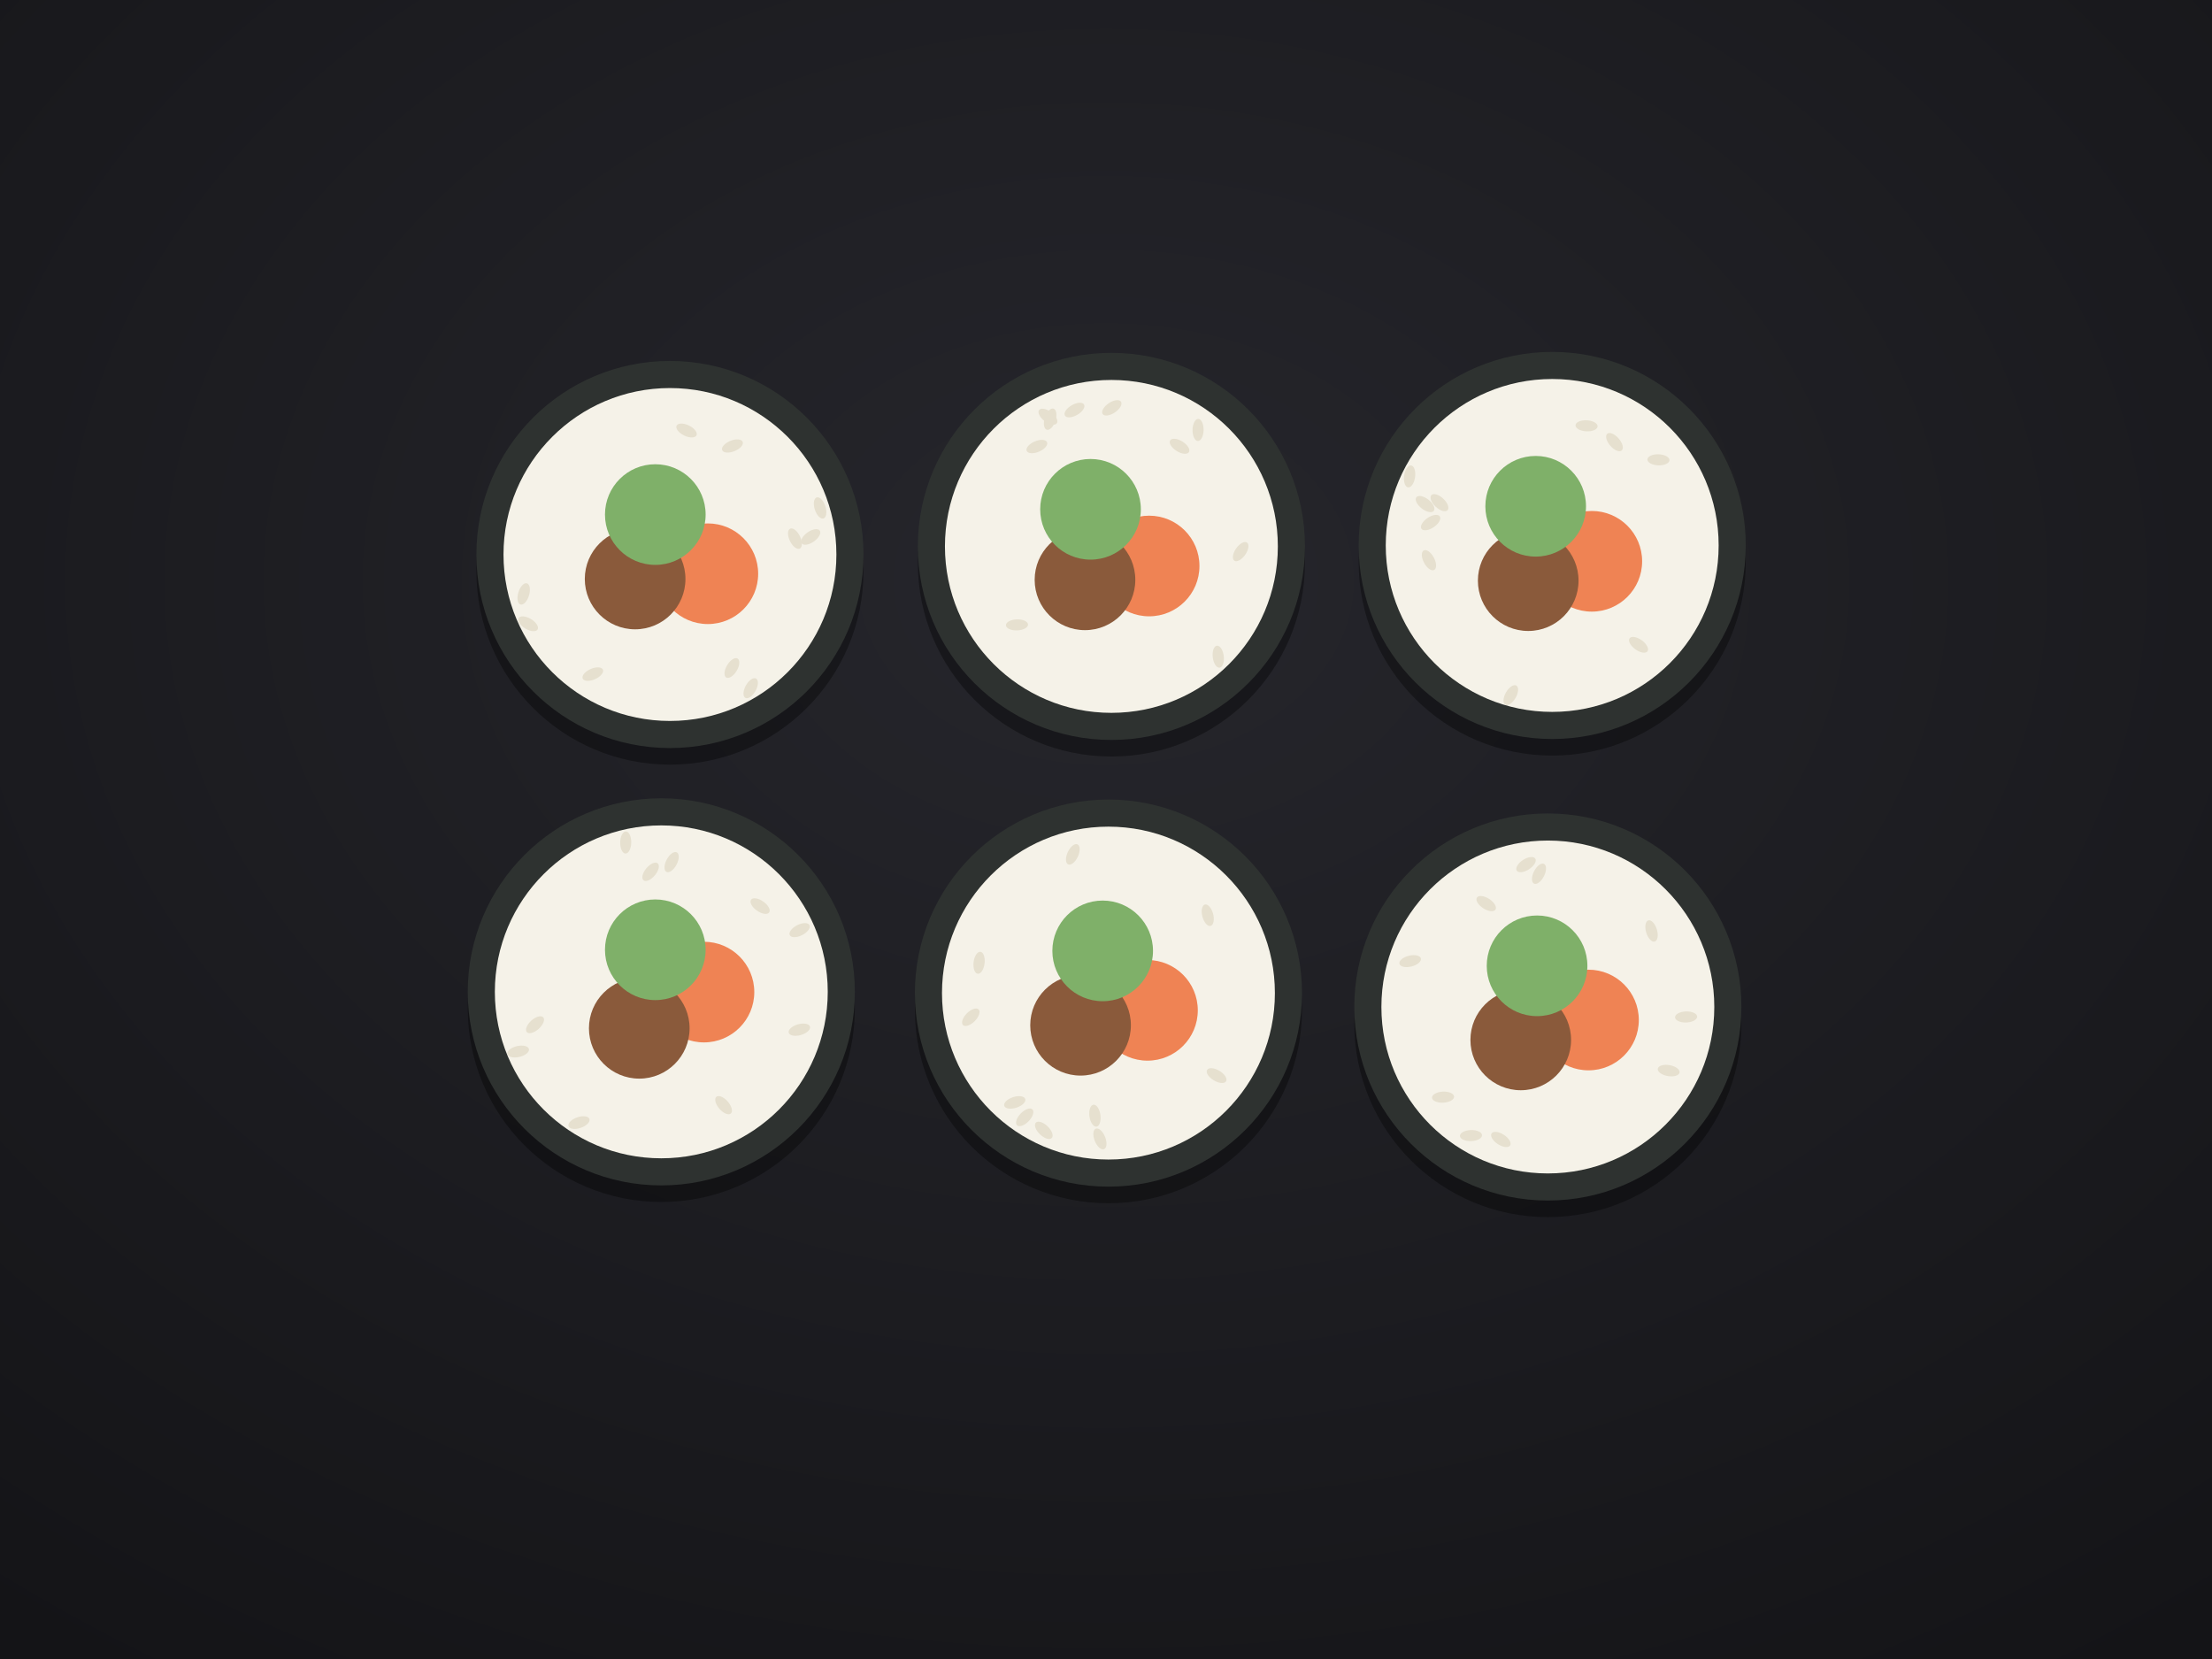
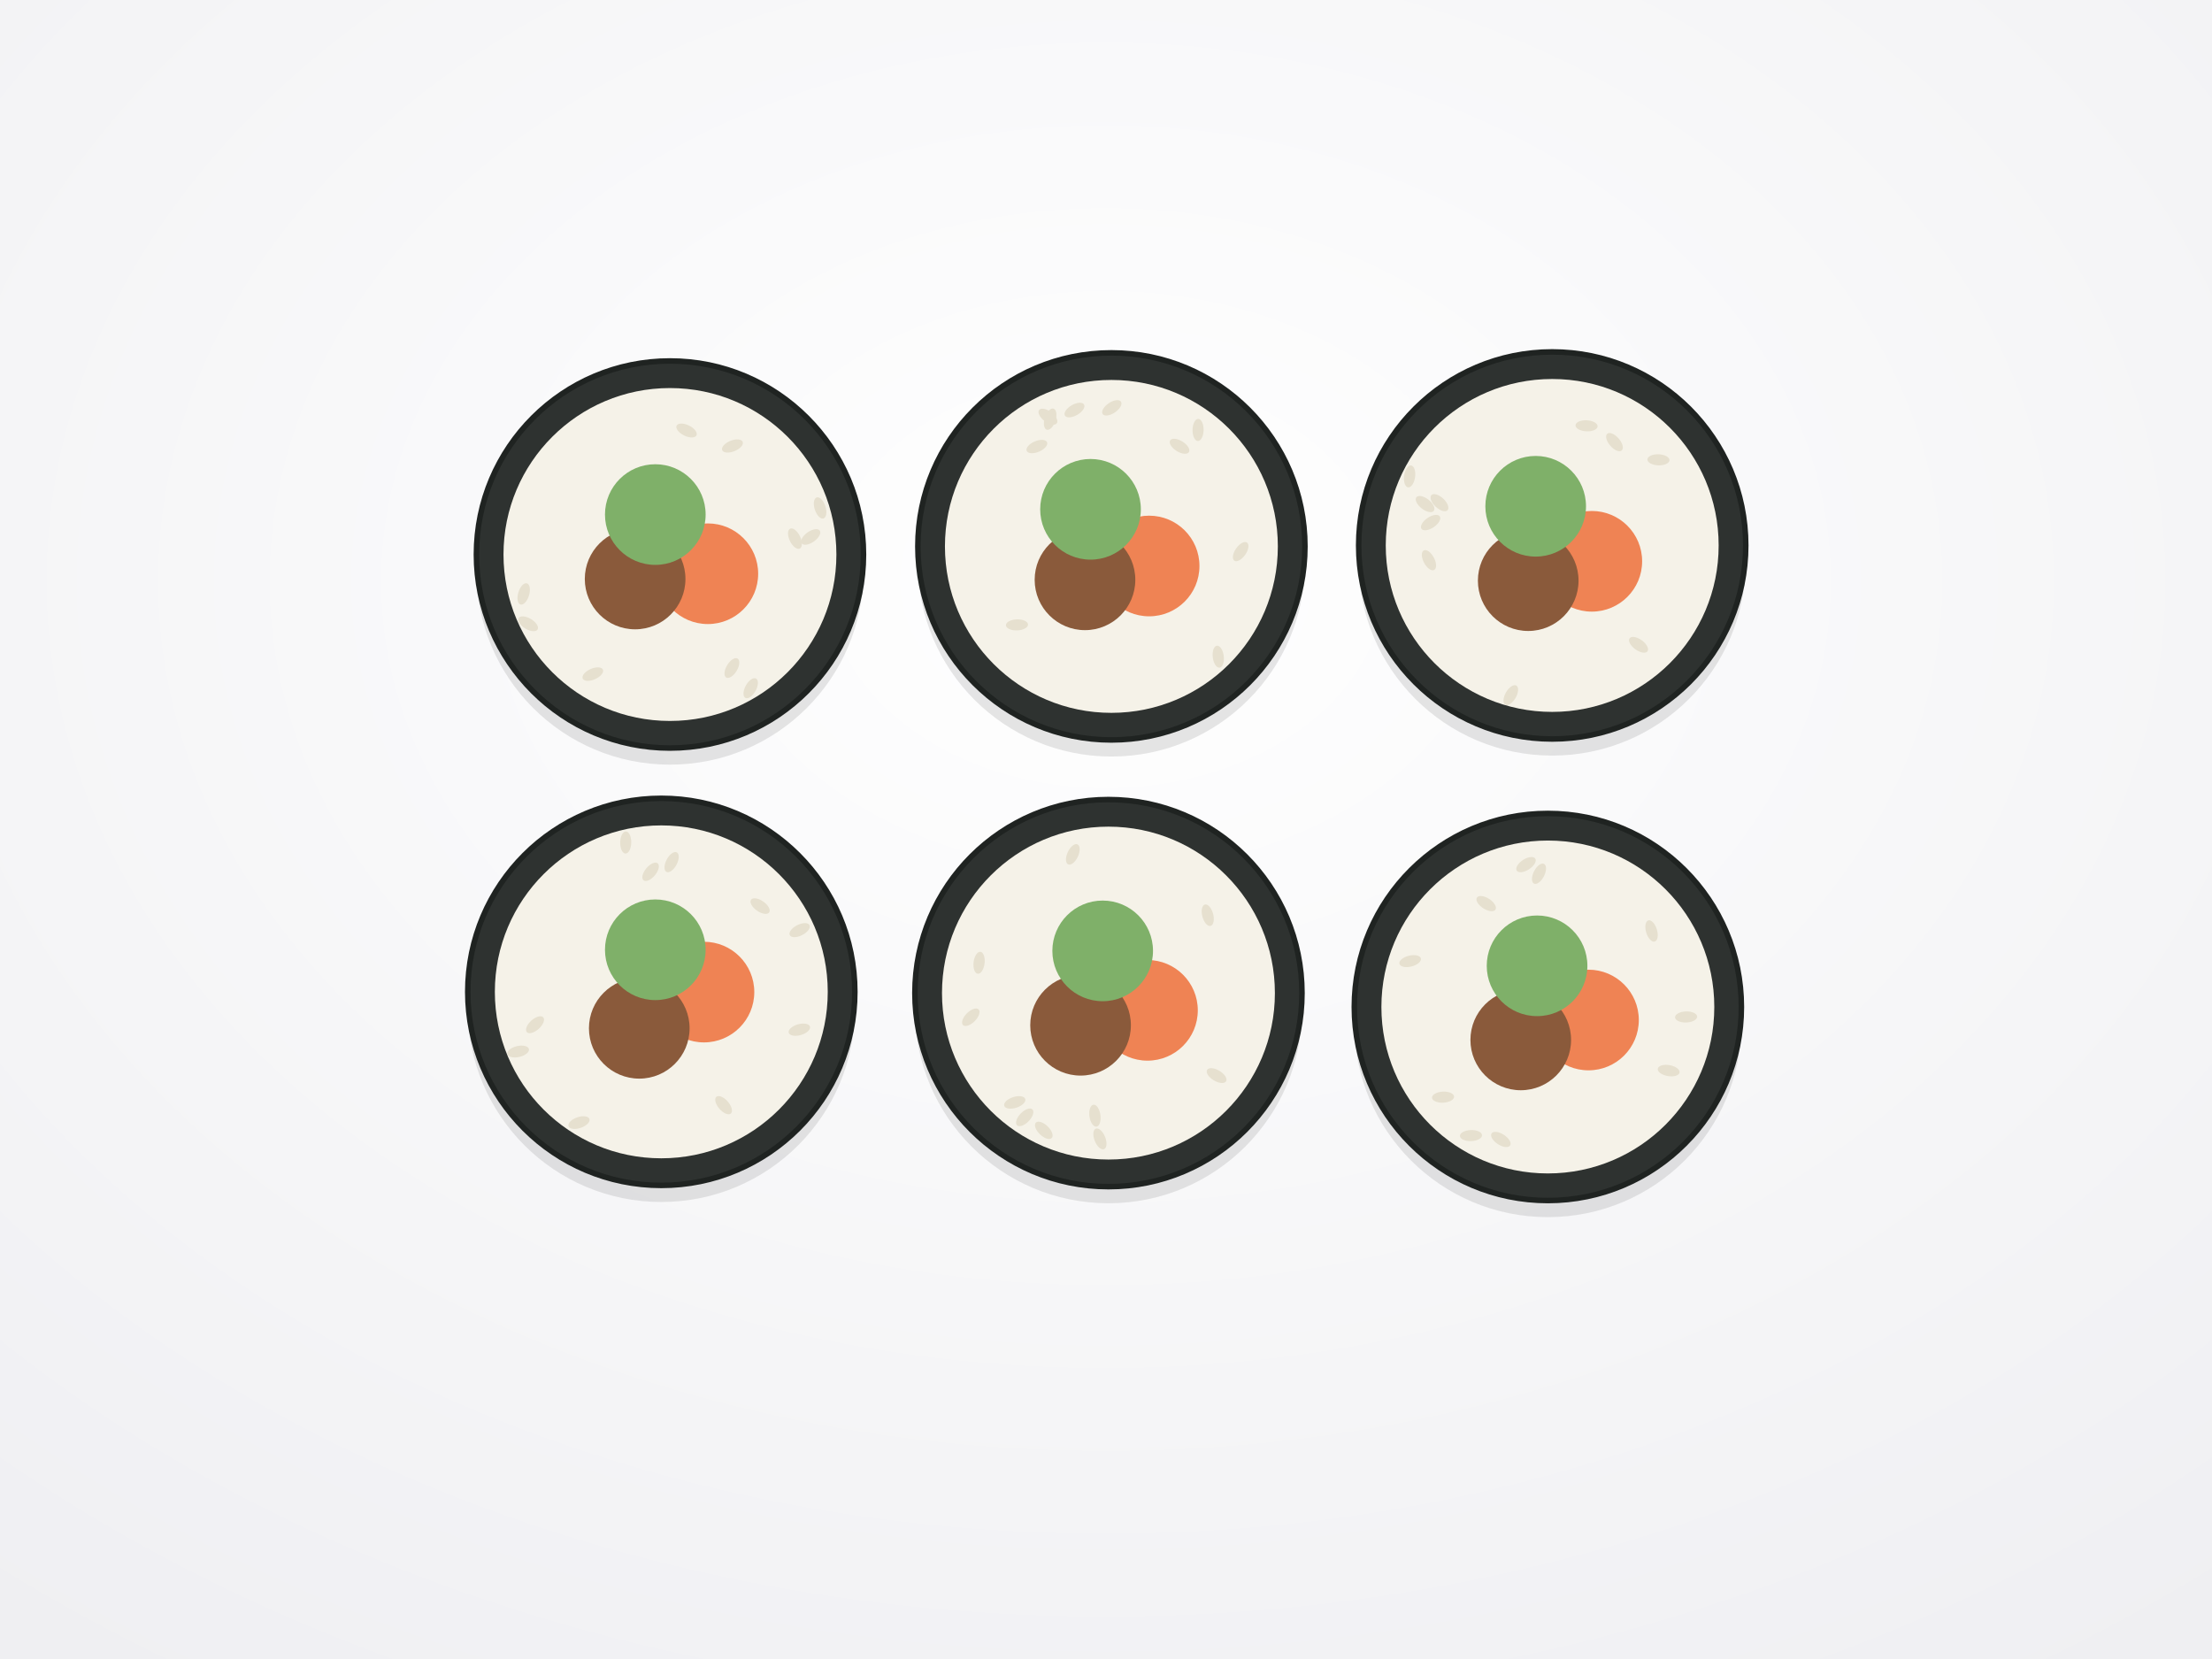
<svg xmlns="http://www.w3.org/2000/svg" viewBox="0 0 800 600">
  <defs>
    <radialGradient id="bg-minamit-maki" cx="50%" cy="35%" r="80%">
-       <stop offset="0%" stop-color="#26262c" />
-       <stop offset="100%" stop-color="#141417" />
+       <stop offset="0%" stop-color="#ffffff" />
+       <stop offset="100%" stop-color="#efeff2" />
    </radialGradient>
  </defs>
  <rect width="800" height="600" fill="url(#bg-minamit-maki)" />
-   <circle cx="242.295" cy="206.544" r="70" fill="#000" opacity="0.35" />
-   <circle cx="242.295" cy="200.544" r="70" fill="#2e3230" />
+   <circle cx="242.295" cy="206.544" r="70" fill="#000" opacity="0.1" />
+   <circle cx="242.295" cy="200.544" r="70" fill="#2e3230" stroke="#1f2321" stroke-width="2" />
  <circle cx="242.295" cy="200.544" r="60.2" fill="#f5f2e8" />
  <ellipse cx="189.4" cy="214.8" rx="4" ry="2" fill="#e6e0cf" transform="rotate(107 189.4 214.8)" />
  <ellipse cx="264.9" cy="161.3" rx="4" ry="2" fill="#e6e0cf" transform="rotate(158 264.9 161.3)" />
  <ellipse cx="271.5" cy="248.9" rx="4" ry="2" fill="#e6e0cf" transform="rotate(119 271.5 248.9)" />
  <ellipse cx="293.2" cy="194.2" rx="4" ry="2" fill="#e6e0cf" transform="rotate(145 293.2 194.2)" />
  <ellipse cx="296.6" cy="183.7" rx="4" ry="2" fill="#e6e0cf" transform="rotate(72 296.6 183.7)" />
  <ellipse cx="191.0" cy="225.6" rx="4" ry="2" fill="#e6e0cf" transform="rotate(31 191.0 225.6)" />
  <ellipse cx="287.5" cy="194.8" rx="4" ry="2" fill="#e6e0cf" transform="rotate(64 287.5 194.8)" />
  <ellipse cx="214.4" cy="243.8" rx="4" ry="2" fill="#e6e0cf" transform="rotate(156 214.4 243.8)" />
  <ellipse cx="264.7" cy="241.6" rx="4" ry="2" fill="#e6e0cf" transform="rotate(121 264.7 241.6)" />
  <ellipse cx="248.3" cy="155.7" rx="4" ry="2" fill="#e6e0cf" transform="rotate(26 248.3 155.7)" />
  <circle cx="256.0" cy="207.5" r="18.2" fill="#ef8354" />
  <circle cx="229.7" cy="209.4" r="18.2" fill="#8a5a3b" />
  <circle cx="237.0" cy="186.1" r="18.2" fill="#7fb069" />
-   <circle cx="401.95" cy="203.613" r="70" fill="#000" opacity="0.35" />
-   <circle cx="401.95" cy="197.613" r="70" fill="#2e3230" />
+   <circle cx="401.95" cy="203.613" r="70" fill="#000" opacity="0.1" />
+   <circle cx="401.95" cy="197.613" r="70" fill="#2e3230" stroke="#1f2321" stroke-width="2" />
  <circle cx="401.95" cy="197.613" r="60.2" fill="#f5f2e8" />
  <ellipse cx="379.8" cy="151.6" rx="4" ry="2" fill="#e6e0cf" transform="rotate(108 379.8 151.6)" />
  <ellipse cx="402.1" cy="147.5" rx="4" ry="2" fill="#e6e0cf" transform="rotate(146 402.1 147.5)" />
  <ellipse cx="440.6" cy="237.5" rx="4" ry="2" fill="#e6e0cf" transform="rotate(83 440.6 237.5)" />
  <ellipse cx="379.0" cy="150.7" rx="4" ry="2" fill="#e6e0cf" transform="rotate(37 379.0 150.7)" />
  <ellipse cx="448.7" cy="199.5" rx="4" ry="2" fill="#e6e0cf" transform="rotate(125 448.7 199.5)" />
  <ellipse cx="388.6" cy="148.3" rx="4" ry="2" fill="#e6e0cf" transform="rotate(150 388.6 148.3)" />
  <ellipse cx="433.3" cy="155.5" rx="4" ry="2" fill="#e6e0cf" transform="rotate(91 433.3 155.5)" />
  <ellipse cx="426.6" cy="161.4" rx="4" ry="2" fill="#e6e0cf" transform="rotate(32 426.6 161.4)" />
  <ellipse cx="375.0" cy="161.5" rx="4" ry="2" fill="#e6e0cf" transform="rotate(157 375.0 161.5)" />
  <ellipse cx="367.8" cy="226.0" rx="4" ry="2" fill="#e6e0cf" transform="rotate(178 367.8 226.0)" />
  <circle cx="415.6" cy="204.7" r="18.2" fill="#ef8354" />
  <circle cx="392.4" cy="209.7" r="18.2" fill="#8a5a3b" />
  <circle cx="394.4" cy="184.2" r="18.2" fill="#7fb069" />
-   <circle cx="561.375" cy="203.269" r="70" fill="#000" opacity="0.35" />
-   <circle cx="561.375" cy="197.269" r="70" fill="#2e3230" />
+   <circle cx="561.375" cy="203.269" r="70" fill="#000" opacity="0.1" />
+   <circle cx="561.375" cy="197.269" r="70" fill="#2e3230" stroke="#1f2321" stroke-width="2" />
  <circle cx="561.375" cy="197.269" r="60.2" fill="#f5f2e8" />
  <ellipse cx="516.8" cy="202.6" rx="4" ry="2" fill="#e6e0cf" transform="rotate(62 516.8 202.6)" />
  <ellipse cx="573.8" cy="154.0" rx="4" ry="2" fill="#e6e0cf" transform="rotate(3 573.8 154.0)" />
  <ellipse cx="583.9" cy="159.9" rx="4" ry="2" fill="#e6e0cf" transform="rotate(49 583.9 159.9)" />
  <ellipse cx="517.4" cy="189.0" rx="4" ry="2" fill="#e6e0cf" transform="rotate(146 517.4 189.0)" />
  <ellipse cx="515.4" cy="182.3" rx="4" ry="2" fill="#e6e0cf" transform="rotate(38 515.4 182.3)" />
  <ellipse cx="520.6" cy="181.8" rx="4" ry="2" fill="#e6e0cf" transform="rotate(43 520.6 181.8)" />
  <ellipse cx="509.8" cy="172.3" rx="4" ry="2" fill="#e6e0cf" transform="rotate(98 509.8 172.3)" />
  <ellipse cx="592.6" cy="233.2" rx="4" ry="2" fill="#e6e0cf" transform="rotate(36 592.6 233.2)" />
  <ellipse cx="546.4" cy="251.4" rx="4" ry="2" fill="#e6e0cf" transform="rotate(120 546.4 251.4)" />
  <ellipse cx="599.8" cy="166.3" rx="4" ry="2" fill="#e6e0cf" transform="rotate(2 599.8 166.3)" />
  <circle cx="575.7" cy="203.0" r="18.2" fill="#ef8354" />
  <circle cx="552.7" cy="210.0" r="18.2" fill="#8a5a3b" />
  <circle cx="555.4" cy="183.1" r="18.2" fill="#7fb069" />
-   <circle cx="239.169" cy="364.717" r="70" fill="#000" opacity="0.35" />
-   <circle cx="239.169" cy="358.717" r="70" fill="#2e3230" />
+   <circle cx="239.169" cy="364.717" r="70" fill="#000" opacity="0.1" />
+   <circle cx="239.169" cy="358.717" r="70" fill="#2e3230" stroke="#1f2321" stroke-width="2" />
  <circle cx="239.169" cy="358.717" r="60.2" fill="#f5f2e8" />
  <ellipse cx="289.2" cy="336.4" rx="4" ry="2" fill="#e6e0cf" transform="rotate(153 289.2 336.4)" />
  <ellipse cx="187.4" cy="380.3" rx="4" ry="2" fill="#e6e0cf" transform="rotate(167 187.4 380.3)" />
  <ellipse cx="193.5" cy="370.6" rx="4" ry="2" fill="#e6e0cf" transform="rotate(138 193.5 370.6)" />
  <ellipse cx="235.3" cy="315.3" rx="4" ry="2" fill="#e6e0cf" transform="rotate(130 235.3 315.3)" />
  <ellipse cx="242.9" cy="311.8" rx="4" ry="2" fill="#e6e0cf" transform="rotate(118 242.9 311.8)" />
  <ellipse cx="274.9" cy="327.7" rx="4" ry="2" fill="#e6e0cf" transform="rotate(35 274.9 327.7)" />
  <ellipse cx="209.4" cy="406.0" rx="4" ry="2" fill="#e6e0cf" transform="rotate(161 209.4 406.0)" />
  <ellipse cx="261.7" cy="399.7" rx="4" ry="2" fill="#e6e0cf" transform="rotate(49 261.7 399.7)" />
  <ellipse cx="226.3" cy="304.7" rx="4" ry="2" fill="#e6e0cf" transform="rotate(91 226.3 304.7)" />
  <ellipse cx="289.1" cy="372.4" rx="4" ry="2" fill="#e6e0cf" transform="rotate(164 289.1 372.4)" />
  <circle cx="254.6" cy="358.8" r="18.2" fill="#ef8354" />
  <circle cx="231.2" cy="371.9" r="18.2" fill="#8a5a3b" />
  <circle cx="237.0" cy="343.5" r="18.2" fill="#7fb069" />
-   <circle cx="400.882" cy="365.167" r="70" fill="#000" opacity="0.35" />
-   <circle cx="400.882" cy="359.167" r="70" fill="#2e3230" />
+   <circle cx="400.882" cy="365.167" r="70" fill="#000" opacity="0.1" />
+   <circle cx="400.882" cy="359.167" r="70" fill="#2e3230" stroke="#1f2321" stroke-width="2" />
  <circle cx="400.882" cy="359.167" r="60.2" fill="#f5f2e8" />
  <ellipse cx="396.0" cy="403.5" rx="4" ry="2" fill="#e6e0cf" transform="rotate(82 396.0 403.5)" />
  <ellipse cx="388.0" cy="309.0" rx="4" ry="2" fill="#e6e0cf" transform="rotate(115 388.0 309.0)" />
  <ellipse cx="370.6" cy="404.1" rx="4" ry="2" fill="#e6e0cf" transform="rotate(134 370.6 404.1)" />
  <ellipse cx="436.8" cy="331.0" rx="4" ry="2" fill="#e6e0cf" transform="rotate(75 436.8 331.0)" />
  <ellipse cx="351.1" cy="367.9" rx="4" ry="2" fill="#e6e0cf" transform="rotate(135 351.1 367.9)" />
  <ellipse cx="377.5" cy="408.8" rx="4" ry="2" fill="#e6e0cf" transform="rotate(44 377.5 408.8)" />
  <ellipse cx="367.0" cy="398.7" rx="4" ry="2" fill="#e6e0cf" transform="rotate(162 367.0 398.7)" />
  <ellipse cx="397.8" cy="411.9" rx="4" ry="2" fill="#e6e0cf" transform="rotate(68 397.8 411.9)" />
  <ellipse cx="440.0" cy="389.0" rx="4" ry="2" fill="#e6e0cf" transform="rotate(31 440.0 389.0)" />
  <ellipse cx="354.1" cy="348.2" rx="4" ry="2" fill="#e6e0cf" transform="rotate(97 354.1 348.2)" />
  <circle cx="415.0" cy="365.4" r="18.2" fill="#ef8354" />
  <circle cx="390.8" cy="370.8" r="18.2" fill="#8a5a3b" />
  <circle cx="398.8" cy="343.9" r="18.2" fill="#7fb069" />
-   <circle cx="559.8" cy="370.191" r="70" fill="#000" opacity="0.35" />
-   <circle cx="559.8" cy="364.191" r="70" fill="#2e3230" />
+   <circle cx="559.8" cy="370.191" r="70" fill="#000" opacity="0.1" />
+   <circle cx="559.8" cy="364.191" r="70" fill="#2e3230" stroke="#1f2321" stroke-width="2" />
  <circle cx="559.8" cy="364.191" r="60.2" fill="#f5f2e8" />
  <ellipse cx="603.5" cy="387.2" rx="4" ry="2" fill="#e6e0cf" transform="rotate(10 603.5 387.2)" />
  <ellipse cx="597.3" cy="336.7" rx="4" ry="2" fill="#e6e0cf" transform="rotate(73 597.3 336.7)" />
  <ellipse cx="521.9" cy="396.8" rx="4" ry="2" fill="#e6e0cf" transform="rotate(177 521.9 396.8)" />
  <ellipse cx="542.8" cy="412.1" rx="4" ry="2" fill="#e6e0cf" transform="rotate(33 542.8 412.1)" />
  <ellipse cx="510.0" cy="347.6" rx="4" ry="2" fill="#e6e0cf" transform="rotate(166 510.0 347.6)" />
  <ellipse cx="551.9" cy="312.7" rx="4" ry="2" fill="#e6e0cf" transform="rotate(147 551.9 312.7)" />
  <ellipse cx="556.6" cy="316.0" rx="4" ry="2" fill="#e6e0cf" transform="rotate(117 556.6 316.0)" />
  <ellipse cx="532.0" cy="410.7" rx="4" ry="2" fill="#e6e0cf" transform="rotate(178 532.0 410.7)" />
  <ellipse cx="537.5" cy="326.8" rx="4" ry="2" fill="#e6e0cf" transform="rotate(33 537.5 326.8)" />
  <ellipse cx="609.8" cy="367.8" rx="4" ry="2" fill="#e6e0cf" transform="rotate(178 609.8 367.8)" />
  <circle cx="574.5" cy="368.9" r="18.2" fill="#ef8354" />
  <circle cx="550.0" cy="376.1" r="18.2" fill="#8a5a3b" />
  <circle cx="555.9" cy="349.3" r="18.2" fill="#7fb069" />
</svg>
